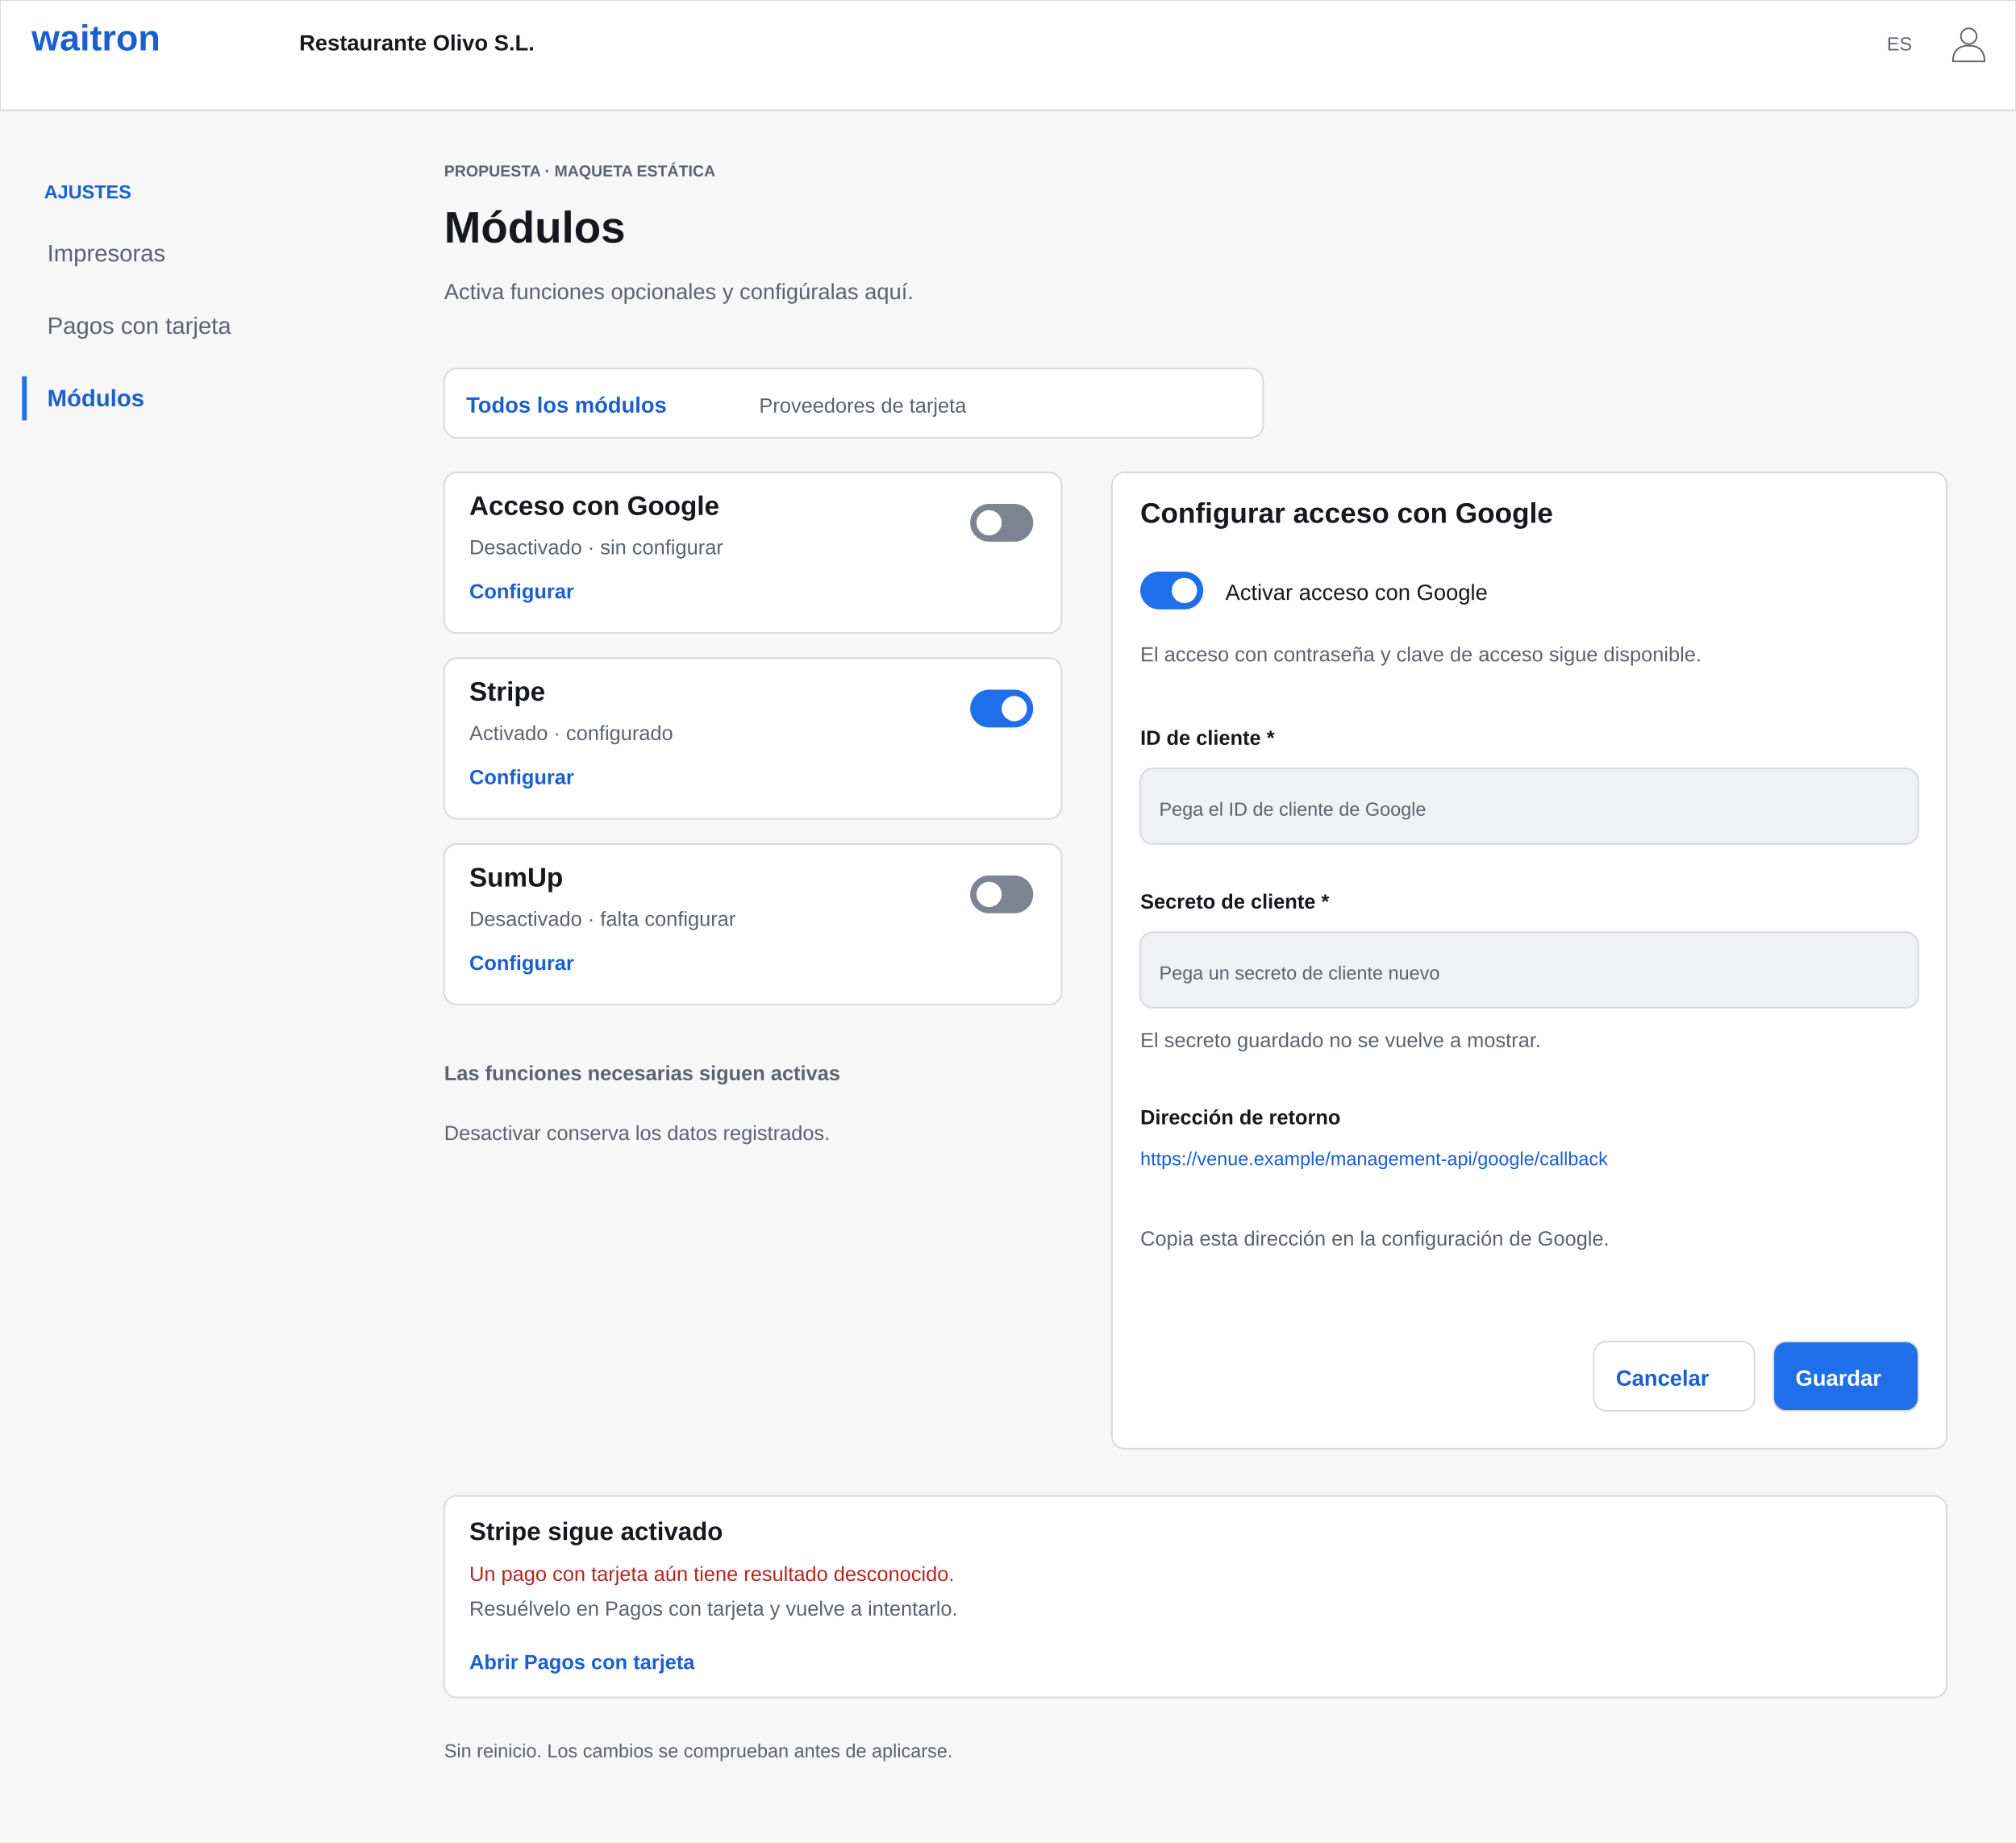
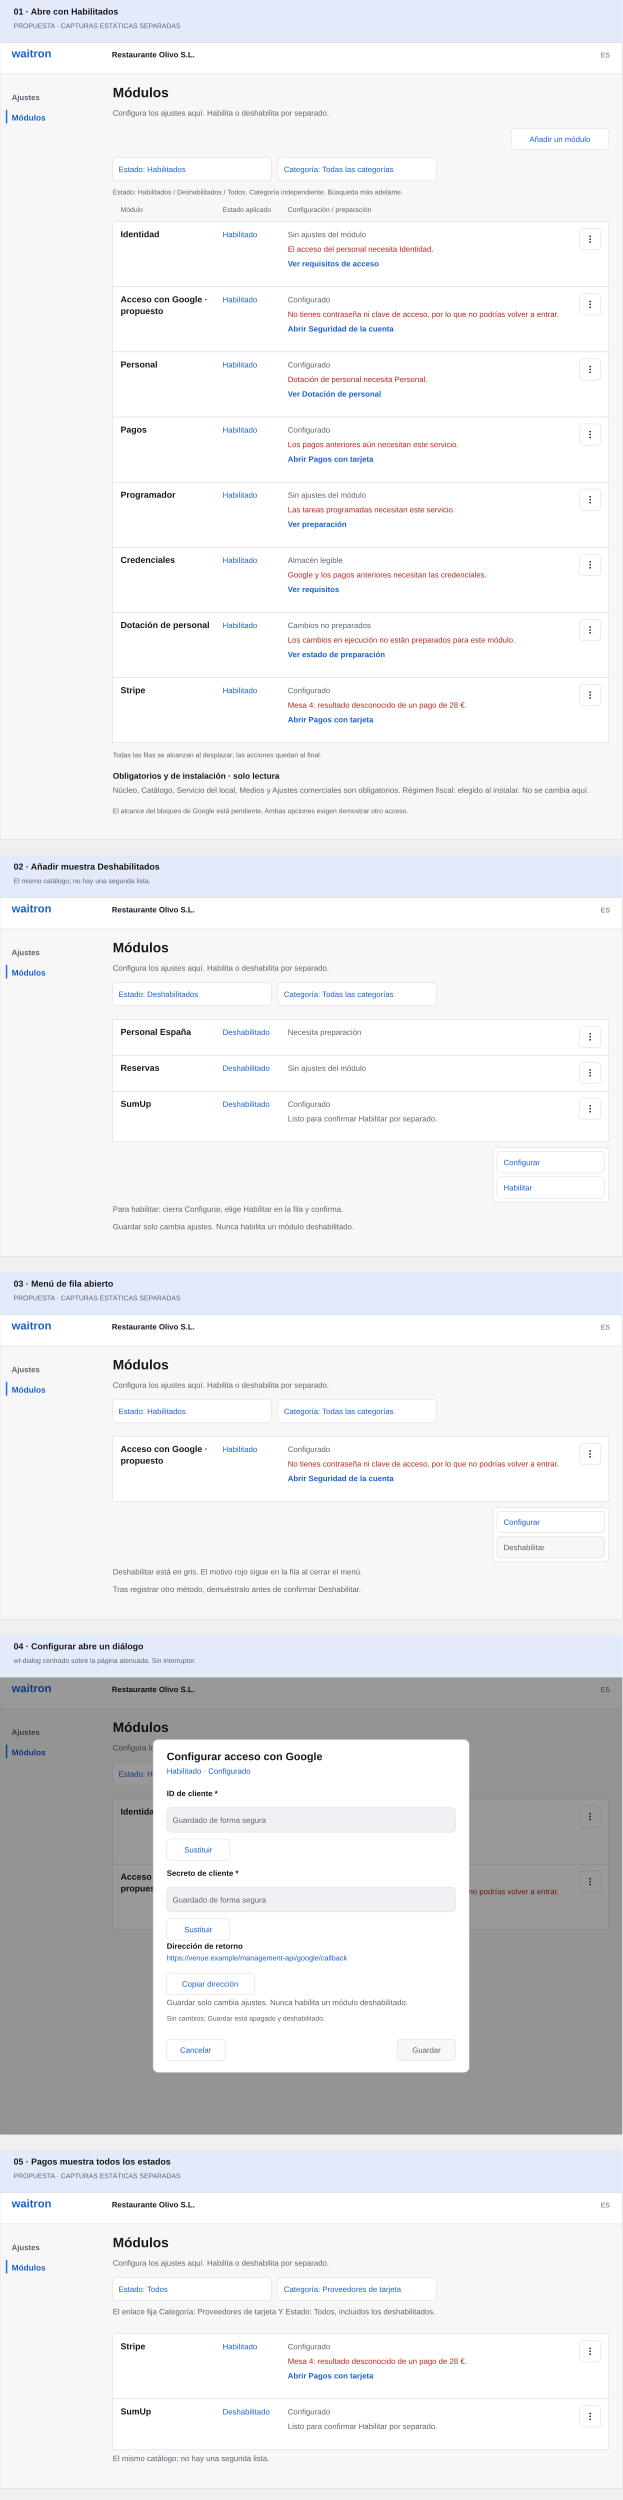
- <svg xmlns="http://www.w3.org/2000/svg" width="1280" height="1170" viewBox="0 0 1280 1170">
+ <svg xmlns="http://www.w3.org/2000/svg" width="1280" height="5143" viewBox="0 0 1280 5143">
  <g font-family="Arial, sans-serif">
-     <rect x="0" y="0" width="1280" height="1170" rx="0" fill="#f7f7f8" />
-     <rect x="0" y="0" width="1280" height="70" rx="0" fill="#ffffff" stroke="#d6d9e0" />
-     <text x="20" y="32" font-size="23" fill="#1a5fd0" font-weight="600">waitron</text>
-     <text x="190" y="32" font-size="14" fill="#16181d" font-weight="600">Restaurante Olivo S.L.</text>
-     <text x="1198" y="32" font-size="12" fill="#5c626e">ES</text>
-     <circle cx="1250" cy="23" r="5" fill="none" stroke="#5c626e" />
-     <path d="M1240,39 Q1240,29 1250,29 Q1260,29 1260,39 Z" fill="none" stroke="#5c626e" />
-     <text x="28" y="126" font-size="12" fill="#1a5fd0" font-weight="600">AJUSTES</text>
-     <text x="30" y="166" font-size="15" fill="#5c626e">Impresoras</text>
-     <text x="30" y="212" font-size="15" fill="#5c626e">Pagos con tarjeta</text>
-     <text x="30" y="258" font-size="15" fill="#1a5fd0" font-weight="600">Módulos</text>
-     <rect x="14" y="239" width="3" height="28" rx="0" fill="#1f6feb" />
-     <text x="282" y="112" font-size="10" fill="#5c626e" font-weight="600">PROPUESTA · MAQUETA ESTÁTICA</text>
-     <text x="282" y="154" font-size="28" fill="#16181d" font-weight="600">Módulos</text>
-     <text x="282" y="190" font-size="14" fill="#5c626e">Activa funciones opcionales y configúralas aquí.</text>
-     <rect x="282" y="234" width="520" height="44" rx="8" fill="#ffffff" stroke="#d6d9e0" />
-     <text x="296" y="262" font-size="14" fill="#1a5fd0" font-weight="600">Todos los módulos</text>
-     <text x="482" y="262" font-size="13" fill="#5c626e">Proveedores de tarjeta</text>
-     <rect x="282" y="300" width="392" height="102" rx="8" fill="#ffffff" stroke="#d6d9e0" />
-     <text x="298" y="327" font-size="17" fill="#16181d" font-weight="600">Acceso con Google</text>
-     <text x="298" y="352" font-size="13" fill="#5c626e">Desactivado · sin configurar</text>
-     <text x="298" y="380" font-size="13" fill="#1a5fd0" font-weight="600">Configurar</text>
-     <rect x="616" y="320" width="40" height="24" rx="12" fill="#7d8390" />
-     <circle cx="628" cy="332" r="8" fill="#ffffff" />
-     <rect x="282" y="418" width="392" height="102" rx="8" fill="#ffffff" stroke="#d6d9e0" />
-     <text x="298" y="445" font-size="17" fill="#16181d" font-weight="600">Stripe</text>
-     <text x="298" y="470" font-size="13" fill="#5c626e">Activado · configurado</text>
-     <text x="298" y="498" font-size="13" fill="#1a5fd0" font-weight="600">Configurar</text>
-     <rect x="616" y="438" width="40" height="24" rx="12" fill="#1f6feb" />
-     <circle cx="644" cy="450" r="8" fill="#ffffff" />
-     <rect x="282" y="536" width="392" height="102" rx="8" fill="#ffffff" stroke="#d6d9e0" />
-     <text x="298" y="563" font-size="17" fill="#16181d" font-weight="600">SumUp</text>
-     <text x="298" y="588" font-size="13" fill="#5c626e">Desactivado · falta configurar</text>
-     <text x="298" y="616" font-size="13" fill="#1a5fd0" font-weight="600">Configurar</text>
-     <rect x="616" y="556" width="40" height="24" rx="12" fill="#7d8390" />
-     <circle cx="628" cy="568" r="8" fill="#ffffff" />
-     <text x="282" y="686" font-size="13" fill="#5c626e" font-weight="600">Las funciones necesarias siguen activas</text>
-     <text x="282" y="724" font-size="13" fill="#5c626e">Desactivar conserva los datos registrados.</text>
-     <rect x="706" y="300" width="530" height="620" rx="8" fill="#ffffff" stroke="#d6d9e0" />
-     <text x="724" y="332" font-size="18" fill="#16181d" font-weight="600">Configurar acceso con Google</text>
-     <rect x="724" y="363" width="40" height="24" rx="12" fill="#1f6feb" />
-     <circle cx="752" cy="375" r="8" fill="#ffffff" />
-     <text x="778" y="381" font-size="14" fill="#16181d">Activar acceso con Google</text>
-     <text x="724" y="420" font-size="13" fill="#5c626e">El acceso con contraseña y clave de acceso sigue disponible.</text>
-     <text x="724" y="473" font-size="13" fill="#16181d" font-weight="600">ID de cliente *</text>
-     <rect x="724" y="488" width="494" height="48" rx="8" fill="#f0f1f4" stroke="#d6d9e0" />
-     <text x="736" y="518" font-size="12" fill="#5c626e">Pega el ID de cliente de Google</text>
-     <text x="724" y="577" font-size="13" fill="#16181d" font-weight="600">Secreto de cliente *</text>
-     <rect x="724" y="592" width="494" height="48" rx="8" fill="#f0f1f4" stroke="#d6d9e0" />
-     <text x="736" y="622" font-size="12" fill="#5c626e">Pega un secreto de cliente nuevo</text>
-     <text x="724" y="665" font-size="13" fill="#5c626e">El secreto guardado no se vuelve a mostrar.</text>
-     <text x="724" y="714" font-size="13" fill="#16181d" font-weight="600">Dirección de retorno</text>
-     <text x="724" y="740" font-size="12" fill="#1a5fd0">https://venue.example/management-api/google/callback</text>
-     <text x="724" y="791" font-size="13" fill="#5c626e">Copia esta dirección en la configuración de Google.</text>
-     <rect x="1012" y="852" width="102" height="44" rx="8" fill="#ffffff" stroke="#d6d9e0" />
-     <text x="1026" y="880" font-size="14" fill="#1a5fd0" font-weight="600">Cancelar</text>
-     <rect x="1126" y="852" width="92" height="44" rx="8" fill="#1f6feb" stroke="#d6d9e0" />
-     <text x="1140" y="880" font-size="14" fill="#ffffff" font-weight="600">Guardar</text>
-     <rect x="282" y="950" width="954" height="128" rx="8" fill="#ffffff" stroke="#d6d9e0" />
-     <text x="298" y="978" font-size="16" fill="#16181d" font-weight="600">Stripe sigue activado</text>
-     <text x="298" y="1004" font-size="13" fill="#b3261e">Un pago con tarjeta aún tiene resultado desconocido.</text>
-     <text x="298" y="1026" font-size="13" fill="#5c626e">Resuélvelo en Pagos con tarjeta y vuelve a intentarlo.</text>
-     <text x="298" y="1060" font-size="13" fill="#1a5fd0" font-weight="600">Abrir Pagos con tarjeta</text>
-     <text x="282" y="1116" font-size="12" fill="#5c626e">Sin reinicio. Los cambios se comprueban antes de aplicarse.</text>
+     <rect x="0" y="0" width="1280" height="88" rx="0" fill="#e3ebfb" />
+     <text x="28" y="30" font-size="18" fill="#16181d" font-weight="600">01 · Abre con Habilitados</text>
+     <text x="28" y="58" font-size="14" fill="#5c626e">PROPUESTA · CAPTURAS ESTÁTICAS SEPARADAS</text>
+     <rect x="0" y="88" width="1280" height="1639" rx="0" fill="#f7f7f8" stroke="#d6d9e0" />
+     <rect x="0" y="88" width="1280" height="64" rx="0" fill="#ffffff" stroke="#d6d9e0" />
+     <text x="24" y="118" font-size="23" fill="#1a5fd0" font-weight="600">waitron</text>
+     <text x="230" y="118" font-size="16" fill="#16181d" font-weight="600">Restaurante Olivo S.L.</text>
+     <text x="1236" y="118" font-size="14" fill="#5c626e">ES</text>
+     <text x="24" y="206" font-size="16" fill="#5c626e" font-weight="600">Ajustes</text>
+     <text x="24" y="248" font-size="17" fill="#1a5fd0" font-weight="600">Módulos</text>
+     <rect x="12" y="226" width="3" height="28" rx="0" fill="#1f6feb" />
+     <text x="232" y="200" font-size="28" fill="#16181d" font-weight="600">Módulos</text>
+     <text x="232" y="238" font-size="16" fill="#5c626e">Configura los ajustes aquí. Habilita o deshabilita por separado.</text>
+     <rect x="1052" y="264" width="200" height="44" rx="8" fill="#ffffff" stroke="#d6d9e0" />
+     <text x="1089.0" y="292" font-size="16" fill="#1a5fd0">Añadir un módulo</text>
+     <rect x="232" y="324" width="326" height="48" rx="8" fill="#ffffff" stroke="#d6d9e0" />
+     <text x="244" y="354" font-size="16" fill="#1a5fd0">Estado: Habilitados</text>
+     <rect x="572" y="324" width="326" height="48" rx="8" fill="#ffffff" stroke="#d6d9e0" />
+     <text x="584" y="354" font-size="16" fill="#1a5fd0">Categoría: Todas las categorías</text>
+     <text x="232" y="400" font-size="14" fill="#5c626e">Estado: Habilitados / Deshabilitados / Todos. Categoría independiente. Búsqueda más adelante.</text>
+     <text x="248" y="436" font-size="14" fill="#5c626e">Módulo</text>
+     <text x="458" y="436" font-size="14" fill="#5c626e">Estado aplicado</text>
+     <text x="592" y="436" font-size="14" fill="#5c626e">Configuración / preparación</text>
+     <rect x="232" y="456" width="1020" height="134" rx="0" fill="#ffffff" stroke="#d6d9e0" />
+     <text x="248" y="488" font-size="18" fill="#16181d" font-weight="600">Identidad</text>
+     <text x="458" y="488" font-size="16" fill="#1a5fd0">Habilitado</text>
+     <text x="592" y="488" font-size="16" fill="#5c626e">Sin ajustes del módulo</text>
+     <text x="592" y="518" font-size="16" fill="#b3261e">El acceso del personal necesita Identidad.</text>
+     <text x="592" y="548" font-size="16" fill="#1a5fd0" font-weight="600">Ver requisitos de acceso</text>
+     <rect x="1192" y="470" width="44" height="44" rx="8" fill="#ffffff" stroke="#d6d9e0" />
+     <circle cx="1214" cy="486" r="1.8" fill="#16181d" />
+     <circle cx="1214" cy="492" r="1.8" fill="#16181d" />
+     <circle cx="1214" cy="498" r="1.8" fill="#16181d" />
+     <rect x="232" y="590" width="1020" height="134" rx="0" fill="#ffffff" stroke="#d6d9e0" />
+     <text x="248" y="622" font-size="18" fill="#16181d" font-weight="600">Acceso con Google ·</text>
+     <text x="248" y="646" font-size="18" fill="#16181d" font-weight="600">propuesto</text>
+     <text x="458" y="622" font-size="16" fill="#1a5fd0">Habilitado</text>
+     <text x="592" y="622" font-size="16" fill="#5c626e">Configurado</text>
+     <text x="592" y="652" font-size="16" fill="#b3261e">No tienes contraseña ni clave de acceso, por lo que no podrías volver a entrar.</text>
+     <text x="592" y="682" font-size="16" fill="#1a5fd0" font-weight="600">Abrir Seguridad de la cuenta</text>
+     <rect x="1192" y="604" width="44" height="44" rx="8" fill="#ffffff" stroke="#d6d9e0" />
+     <circle cx="1214" cy="620" r="1.8" fill="#16181d" />
+     <circle cx="1214" cy="626" r="1.8" fill="#16181d" />
+     <circle cx="1214" cy="632" r="1.8" fill="#16181d" />
+     <rect x="232" y="724" width="1020" height="134" rx="0" fill="#ffffff" stroke="#d6d9e0" />
+     <text x="248" y="756" font-size="18" fill="#16181d" font-weight="600">Personal</text>
+     <text x="458" y="756" font-size="16" fill="#1a5fd0">Habilitado</text>
+     <text x="592" y="756" font-size="16" fill="#5c626e">Configurado</text>
+     <text x="592" y="786" font-size="16" fill="#b3261e">Dotación de personal necesita Personal.</text>
+     <text x="592" y="816" font-size="16" fill="#1a5fd0" font-weight="600">Ver Dotación de personal</text>
+     <rect x="1192" y="738" width="44" height="44" rx="8" fill="#ffffff" stroke="#d6d9e0" />
+     <circle cx="1214" cy="754" r="1.8" fill="#16181d" />
+     <circle cx="1214" cy="760" r="1.8" fill="#16181d" />
+     <circle cx="1214" cy="766" r="1.8" fill="#16181d" />
+     <rect x="232" y="858" width="1020" height="134" rx="0" fill="#ffffff" stroke="#d6d9e0" />
+     <text x="248" y="890" font-size="18" fill="#16181d" font-weight="600">Pagos</text>
+     <text x="458" y="890" font-size="16" fill="#1a5fd0">Habilitado</text>
+     <text x="592" y="890" font-size="16" fill="#5c626e">Configurado</text>
+     <text x="592" y="920" font-size="16" fill="#b3261e">Los pagos anteriores aún necesitan este servicio.</text>
+     <text x="592" y="950" font-size="16" fill="#1a5fd0" font-weight="600">Abrir Pagos con tarjeta</text>
+     <rect x="1192" y="872" width="44" height="44" rx="8" fill="#ffffff" stroke="#d6d9e0" />
+     <circle cx="1214" cy="888" r="1.8" fill="#16181d" />
+     <circle cx="1214" cy="894" r="1.8" fill="#16181d" />
+     <circle cx="1214" cy="900" r="1.8" fill="#16181d" />
+     <rect x="232" y="992" width="1020" height="134" rx="0" fill="#ffffff" stroke="#d6d9e0" />
+     <text x="248" y="1024" font-size="18" fill="#16181d" font-weight="600">Programador</text>
+     <text x="458" y="1024" font-size="16" fill="#1a5fd0">Habilitado</text>
+     <text x="592" y="1024" font-size="16" fill="#5c626e">Sin ajustes del módulo</text>
+     <text x="592" y="1054" font-size="16" fill="#b3261e">Las tareas programadas necesitan este servicio.</text>
+     <text x="592" y="1084" font-size="16" fill="#1a5fd0" font-weight="600">Ver preparación</text>
+     <rect x="1192" y="1006" width="44" height="44" rx="8" fill="#ffffff" stroke="#d6d9e0" />
+     <circle cx="1214" cy="1022" r="1.8" fill="#16181d" />
+     <circle cx="1214" cy="1028" r="1.8" fill="#16181d" />
+     <circle cx="1214" cy="1034" r="1.8" fill="#16181d" />
+     <rect x="232" y="1126" width="1020" height="134" rx="0" fill="#ffffff" stroke="#d6d9e0" />
+     <text x="248" y="1158" font-size="18" fill="#16181d" font-weight="600">Credenciales</text>
+     <text x="458" y="1158" font-size="16" fill="#1a5fd0">Habilitado</text>
+     <text x="592" y="1158" font-size="16" fill="#5c626e">Almacén legible</text>
+     <text x="592" y="1188" font-size="16" fill="#b3261e">Google y los pagos anteriores necesitan las credenciales.</text>
+     <text x="592" y="1218" font-size="16" fill="#1a5fd0" font-weight="600">Ver requisitos</text>
+     <rect x="1192" y="1140" width="44" height="44" rx="8" fill="#ffffff" stroke="#d6d9e0" />
+     <circle cx="1214" cy="1156" r="1.8" fill="#16181d" />
+     <circle cx="1214" cy="1162" r="1.8" fill="#16181d" />
+     <circle cx="1214" cy="1168" r="1.8" fill="#16181d" />
+     <rect x="232" y="1260" width="1020" height="134" rx="0" fill="#ffffff" stroke="#d6d9e0" />
+     <text x="248" y="1292" font-size="18" fill="#16181d" font-weight="600">Dotación de personal</text>
+     <text x="458" y="1292" font-size="16" fill="#1a5fd0">Habilitado</text>
+     <text x="592" y="1292" font-size="16" fill="#5c626e">Cambios no preparados</text>
+     <text x="592" y="1322" font-size="16" fill="#b3261e">Los cambios en ejecución no están preparados para este módulo.</text>
+     <text x="592" y="1352" font-size="16" fill="#1a5fd0" font-weight="600">Ver estado de preparación</text>
+     <rect x="1192" y="1274" width="44" height="44" rx="8" fill="#ffffff" stroke="#d6d9e0" />
+     <circle cx="1214" cy="1290" r="1.8" fill="#16181d" />
+     <circle cx="1214" cy="1296" r="1.8" fill="#16181d" />
+     <circle cx="1214" cy="1302" r="1.8" fill="#16181d" />
+     <rect x="232" y="1394" width="1020" height="134" rx="0" fill="#ffffff" stroke="#d6d9e0" />
+     <text x="248" y="1426" font-size="18" fill="#16181d" font-weight="600">Stripe</text>
+     <text x="458" y="1426" font-size="16" fill="#1a5fd0">Habilitado</text>
+     <text x="592" y="1426" font-size="16" fill="#5c626e">Configurado</text>
+     <text x="592" y="1456" font-size="16" fill="#b3261e">Mesa 4: resultado desconocido de un pago de 28 €.</text>
+     <text x="592" y="1486" font-size="16" fill="#1a5fd0" font-weight="600">Abrir Pagos con tarjeta</text>
+     <rect x="1192" y="1408" width="44" height="44" rx="8" fill="#ffffff" stroke="#d6d9e0" />
+     <circle cx="1214" cy="1424" r="1.8" fill="#16181d" />
+     <circle cx="1214" cy="1430" r="1.8" fill="#16181d" />
+     <circle cx="1214" cy="1436" r="1.8" fill="#16181d" />
+     <text x="232" y="1558" font-size="14" fill="#5c626e">Todas las filas se alcanzan al desplazar; las acciones quedan al final.</text>
+     <text x="232" y="1602" font-size="17" fill="#16181d" font-weight="600">Obligatorios y de instalación · solo lectura</text>
+     <text x="232" y="1631" font-size="16" fill="#5c626e">Núcleo, Catálogo, Servicio del local, Medios y Ajustes comerciales son obligatorios. Régimen fiscal: elegido al instalar. No se cambia aquí.</text>
+     <text x="232" y="1673" font-size="14" fill="#5c626e">El alcance del bloqueo de Google está pendiente. Ambas opciones exigen demostrar otro acceso.</text>
+     <rect x="0" y="1759" width="1280" height="88" rx="0" fill="#e3ebfb" />
+     <text x="28" y="1789" font-size="18" fill="#16181d" font-weight="600">02 · Añadir muestra Deshabilitados</text>
+     <text x="28" y="1817" font-size="14" fill="#5c626e">El mismo catálogo; no hay una segunda lista.</text>
+     <rect x="0" y="1847" width="1280" height="738" rx="0" fill="#f7f7f8" stroke="#d6d9e0" />
+     <rect x="0" y="1847" width="1280" height="64" rx="0" fill="#ffffff" stroke="#d6d9e0" />
+     <text x="24" y="1877" font-size="23" fill="#1a5fd0" font-weight="600">waitron</text>
+     <text x="230" y="1877" font-size="16" fill="#16181d" font-weight="600">Restaurante Olivo S.L.</text>
+     <text x="1236" y="1877" font-size="14" fill="#5c626e">ES</text>
+     <text x="24" y="1965" font-size="16" fill="#5c626e" font-weight="600">Ajustes</text>
+     <text x="24" y="2007" font-size="17" fill="#1a5fd0" font-weight="600">Módulos</text>
+     <rect x="12" y="1985" width="3" height="28" rx="0" fill="#1f6feb" />
+     <text x="232" y="1959" font-size="28" fill="#16181d" font-weight="600">Módulos</text>
+     <text x="232" y="1997" font-size="16" fill="#5c626e">Configura los ajustes aquí. Habilita o deshabilita por separado.</text>
+     <rect x="232" y="2021" width="326" height="48" rx="8" fill="#ffffff" stroke="#d6d9e0" />
+     <text x="244" y="2051" font-size="16" fill="#1a5fd0">Estado: Deshabilitados</text>
+     <rect x="572" y="2021" width="326" height="48" rx="8" fill="#ffffff" stroke="#d6d9e0" />
+     <text x="584" y="2051" font-size="16" fill="#1a5fd0">Categoría: Todas las categorías</text>
+     <rect x="232" y="2097" width="1020" height="74" rx="0" fill="#ffffff" stroke="#d6d9e0" />
+     <text x="248" y="2129" font-size="18" fill="#16181d" font-weight="600">Personal España</text>
+     <text x="458" y="2129" font-size="16" fill="#1a5fd0">Deshabilitado</text>
+     <text x="592" y="2129" font-size="16" fill="#5c626e">Necesita preparación</text>
+     <rect x="1192" y="2111" width="44" height="44" rx="8" fill="#ffffff" stroke="#d6d9e0" />
+     <circle cx="1214" cy="2127" r="1.8" fill="#16181d" />
+     <circle cx="1214" cy="2133" r="1.8" fill="#16181d" />
+     <circle cx="1214" cy="2139" r="1.8" fill="#16181d" />
+     <rect x="232" y="2171" width="1020" height="74" rx="0" fill="#ffffff" stroke="#d6d9e0" />
+     <text x="248" y="2203" font-size="18" fill="#16181d" font-weight="600">Reservas</text>
+     <text x="458" y="2203" font-size="16" fill="#1a5fd0">Deshabilitado</text>
+     <text x="592" y="2203" font-size="16" fill="#5c626e">Sin ajustes del módulo</text>
+     <rect x="1192" y="2185" width="44" height="44" rx="8" fill="#ffffff" stroke="#d6d9e0" />
+     <circle cx="1214" cy="2201" r="1.8" fill="#16181d" />
+     <circle cx="1214" cy="2207" r="1.8" fill="#16181d" />
+     <circle cx="1214" cy="2213" r="1.8" fill="#16181d" />
+     <rect x="232" y="2245" width="1020" height="104" rx="0" fill="#ffffff" stroke="#d6d9e0" />
+     <text x="248" y="2277" font-size="18" fill="#16181d" font-weight="600">SumUp</text>
+     <text x="458" y="2277" font-size="16" fill="#1a5fd0">Deshabilitado</text>
+     <text x="592" y="2277" font-size="16" fill="#5c626e">Configurado</text>
+     <text x="592" y="2307" font-size="16" fill="#5c626e">Listo para confirmar Habilitar por separado.</text>
+     <rect x="1192" y="2259" width="44" height="44" rx="8" fill="#ffffff" stroke="#d6d9e0" />
+     <circle cx="1214" cy="2275" r="1.8" fill="#16181d" />
+     <circle cx="1214" cy="2281" r="1.8" fill="#16181d" />
+     <circle cx="1214" cy="2287" r="1.8" fill="#16181d" />
+     <rect x="1014" y="2361" width="238" height="112" rx="8" fill="#ffffff" stroke="#d6d9e0" />
+     <rect x="1022" y="2369" width="222" height="44" rx="8" fill="#ffffff" stroke="#d6d9e0" />
+     <text x="1036" y="2397" font-size="16" fill="#1a5fd0">Configurar</text>
+     <rect x="1022" y="2421" width="222" height="44" rx="8" fill="#ffffff" stroke="#d6d9e0" />
+     <text x="1036" y="2449" font-size="16" fill="#1a5fd0">Habilitar</text>
+     <text x="232" y="2493" font-size="16" fill="#5c626e">Para habilitar: cierra Configurar, elige Habilitar en la fila y confirma.</text>
+     <text x="232" y="2529" font-size="16" fill="#5c626e">Guardar solo cambia ajustes. Nunca habilita un módulo deshabilitado.</text>
+     <rect x="0" y="2617" width="1280" height="88" rx="0" fill="#e3ebfb" />
+     <text x="28" y="2647" font-size="18" fill="#16181d" font-weight="600">03 · Menú de fila abierto</text>
+     <text x="28" y="2675" font-size="14" fill="#5c626e">PROPUESTA · CAPTURAS ESTÁTICAS SEPARADAS</text>
+     <rect x="0" y="2705" width="1280" height="626" rx="0" fill="#f7f7f8" stroke="#d6d9e0" />
+     <rect x="0" y="2705" width="1280" height="64" rx="0" fill="#ffffff" stroke="#d6d9e0" />
+     <text x="24" y="2735" font-size="23" fill="#1a5fd0" font-weight="600">waitron</text>
+     <text x="230" y="2735" font-size="16" fill="#16181d" font-weight="600">Restaurante Olivo S.L.</text>
+     <text x="1236" y="2735" font-size="14" fill="#5c626e">ES</text>
+     <text x="24" y="2823" font-size="16" fill="#5c626e" font-weight="600">Ajustes</text>
+     <text x="24" y="2865" font-size="17" fill="#1a5fd0" font-weight="600">Módulos</text>
+     <rect x="12" y="2843" width="3" height="28" rx="0" fill="#1f6feb" />
+     <text x="232" y="2817" font-size="28" fill="#16181d" font-weight="600">Módulos</text>
+     <text x="232" y="2855" font-size="16" fill="#5c626e">Configura los ajustes aquí. Habilita o deshabilita por separado.</text>
+     <rect x="232" y="2879" width="326" height="48" rx="8" fill="#ffffff" stroke="#d6d9e0" />
+     <text x="244" y="2909" font-size="16" fill="#1a5fd0">Estado: Habilitados</text>
+     <rect x="572" y="2879" width="326" height="48" rx="8" fill="#ffffff" stroke="#d6d9e0" />
+     <text x="584" y="2909" font-size="16" fill="#1a5fd0">Categoría: Todas las categorías</text>
+     <rect x="232" y="2955" width="1020" height="134" rx="0" fill="#ffffff" stroke="#d6d9e0" />
+     <text x="248" y="2987" font-size="18" fill="#16181d" font-weight="600">Acceso con Google ·</text>
+     <text x="248" y="3011" font-size="18" fill="#16181d" font-weight="600">propuesto</text>
+     <text x="458" y="2987" font-size="16" fill="#1a5fd0">Habilitado</text>
+     <text x="592" y="2987" font-size="16" fill="#5c626e">Configurado</text>
+     <text x="592" y="3017" font-size="16" fill="#b3261e">No tienes contraseña ni clave de acceso, por lo que no podrías volver a entrar.</text>
+     <text x="592" y="3047" font-size="16" fill="#1a5fd0" font-weight="600">Abrir Seguridad de la cuenta</text>
+     <rect x="1192" y="2969" width="44" height="44" rx="8" fill="#ffffff" stroke="#d6d9e0" />
+     <circle cx="1214" cy="2985" r="1.8" fill="#16181d" />
+     <circle cx="1214" cy="2991" r="1.8" fill="#16181d" />
+     <circle cx="1214" cy="2997" r="1.8" fill="#16181d" />
+     <rect x="1014" y="3101" width="238" height="112" rx="8" fill="#ffffff" stroke="#d6d9e0" />
+     <rect x="1022" y="3109" width="222" height="44" rx="8" fill="#ffffff" stroke="#d6d9e0" />
+     <text x="1036" y="3137" font-size="16" fill="#1a5fd0">Configurar</text>
+     <rect x="1022" y="3161" width="222" height="44" rx="8" fill="#f7f7f8" stroke="#d6d9e0" />
+     <text x="1036" y="3189" font-size="16" fill="#5c626e">Deshabilitar</text>
+     <text x="232" y="3239" font-size="16" fill="#5c626e">Deshabilitar está en gris. El motivo rojo sigue en la fila al cerrar el menú.</text>
+     <text x="232" y="3275" font-size="16" fill="#5c626e">Tras registrar otro método, demuéstralo antes de confirmar Deshabilitar.</text>
+     <rect x="0" y="3363" width="1280" height="88" rx="0" fill="#e3ebfb" />
+     <text x="28" y="3393" font-size="18" fill="#16181d" font-weight="600">04 · Configurar abre un diálogo</text>
+     <text x="28" y="3421" font-size="14" fill="#5c626e">wt-dialog centrado sobre la página atenuada. Sin interruptor.</text>
+     <rect x="0" y="3451" width="1280" height="940" rx="0" fill="#f7f7f8" stroke="#d6d9e0" />
+     <rect x="0" y="3451" width="1280" height="64" rx="0" fill="#ffffff" stroke="#d6d9e0" />
+     <text x="24" y="3481" font-size="23" fill="#1a5fd0" font-weight="600">waitron</text>
+     <text x="230" y="3481" font-size="16" fill="#16181d" font-weight="600">Restaurante Olivo S.L.</text>
+     <text x="1236" y="3481" font-size="14" fill="#5c626e">ES</text>
+     <text x="24" y="3569" font-size="16" fill="#5c626e" font-weight="600">Ajustes</text>
+     <text x="24" y="3611" font-size="17" fill="#1a5fd0" font-weight="600">Módulos</text>
+     <rect x="12" y="3589" width="3" height="28" rx="0" fill="#1f6feb" />
+     <text x="232" y="3563" font-size="28" fill="#16181d" font-weight="600">Módulos</text>
+     <text x="232" y="3601" font-size="16" fill="#5c626e">Configura los ajustes aquí. Habilita o deshabilita por separado.</text>
+     <rect x="232" y="3625" width="326" height="48" rx="8" fill="#ffffff" stroke="#d6d9e0" />
+     <text x="244" y="3655" font-size="16" fill="#1a5fd0">Estado: Habilitados</text>
+     <rect x="572" y="3625" width="326" height="48" rx="8" fill="#ffffff" stroke="#d6d9e0" />
+     <text x="584" y="3655" font-size="16" fill="#1a5fd0">Categoría: Todas las categorías</text>
+     <rect x="232" y="3701" width="1020" height="134" rx="0" fill="#ffffff" stroke="#d6d9e0" />
+     <text x="248" y="3733" font-size="18" fill="#16181d" font-weight="600">Identidad</text>
+     <text x="458" y="3733" font-size="16" fill="#1a5fd0">Habilitado</text>
+     <text x="592" y="3733" font-size="16" fill="#5c626e">Sin ajustes del módulo</text>
+     <text x="592" y="3763" font-size="16" fill="#b3261e">El acceso del personal necesita Identidad.</text>
+     <text x="592" y="3793" font-size="16" fill="#1a5fd0" font-weight="600">Ver requisitos de acceso</text>
+     <rect x="1192" y="3715" width="44" height="44" rx="8" fill="#ffffff" stroke="#d6d9e0" />
+     <circle cx="1214" cy="3731" r="1.8" fill="#16181d" />
+     <circle cx="1214" cy="3737" r="1.8" fill="#16181d" />
+     <circle cx="1214" cy="3743" r="1.8" fill="#16181d" />
+     <rect x="232" y="3835" width="1020" height="134" rx="0" fill="#ffffff" stroke="#d6d9e0" />
+     <text x="248" y="3867" font-size="18" fill="#16181d" font-weight="600">Acceso con Google ·</text>
+     <text x="248" y="3891" font-size="18" fill="#16181d" font-weight="600">propuesto</text>
+     <text x="458" y="3867" font-size="16" fill="#1a5fd0">Habilitado</text>
+     <text x="592" y="3867" font-size="16" fill="#5c626e">Configurado</text>
+     <text x="592" y="3897" font-size="16" fill="#b3261e">No tienes contraseña ni clave de acceso, por lo que no podrías volver a entrar.</text>
+     <text x="592" y="3927" font-size="16" fill="#1a5fd0" font-weight="600">Abrir Seguridad de la cuenta</text>
+     <rect x="1192" y="3849" width="44" height="44" rx="8" fill="#ffffff" stroke="#d6d9e0" />
+     <circle cx="1214" cy="3865" r="1.8" fill="#16181d" />
+     <circle cx="1214" cy="3871" r="1.8" fill="#16181d" />
+     <circle cx="1214" cy="3877" r="1.8" fill="#16181d" />
+     <rect x="0" y="3451" width="1280" height="940" fill="rgb(0 0 0 / 0.4)" />
+     <g transform="translate(0 128.0)">
+       <rect x="315.0" y="3451" width="650" height="684" rx="10" fill="#ffffff" stroke="#d6d9e0" />
+       <text x="343.0" y="3493" font-size="22" fill="#16181d" font-weight="600">Configurar acceso con Google</text>
+       <text x="343.0" y="3521" font-size="16" fill="#1a5fd0">Habilitado · Configurado</text>
+       <text x="343.0" y="3567" font-size="16" fill="#16181d" font-weight="600">ID de cliente *</text>
+       <rect x="343.0" y="3591" width="594" height="50" rx="8" fill="#f0f1f4" stroke="#d6d9e0" />
+       <text x="355.0" y="3622" font-size="16" fill="#5c626e">Guardado de forma segura</text>
+       <rect x="343.0" y="3655" width="130" height="44" rx="8" fill="#ffffff" stroke="#d6d9e0" />
+       <text x="379.0" y="3683" font-size="16" fill="#1a5fd0">Sustituir</text>
+       <text x="343.0" y="3731" font-size="16" fill="#16181d" font-weight="600">Secreto de cliente *</text>
+       <rect x="343.0" y="3755" width="594" height="50" rx="8" fill="#f0f1f4" stroke="#d6d9e0" />
+       <text x="355.0" y="3786" font-size="16" fill="#5c626e">Guardado de forma segura</text>
+       <rect x="343.0" y="3819" width="130" height="44" rx="8" fill="#ffffff" stroke="#d6d9e0" />
+       <text x="379.0" y="3847" font-size="16" fill="#1a5fd0">Sustituir</text>
+       <text x="343.0" y="3881" font-size="16" fill="#16181d" font-weight="600">Dirección de retorno</text>
+       <text x="343.0" y="3905" font-size="15" fill="#1a5fd0">https://venue.example/management-api/google/callback</text>
+       <rect x="343.0" y="3931" width="180" height="44" rx="8" fill="#ffffff" stroke="#d6d9e0" />
+       <text x="374.5" y="3959" font-size="16" fill="#1a5fd0">Copiar dirección</text>
+       <text x="343.0" y="3997" font-size="16" fill="#5c626e">Guardar solo cambia ajustes. Nunca habilita un módulo deshabilitado.</text>
+       <text x="343.0" y="4029" font-size="14" fill="#5c626e">Sin cambios: Guardar está apagado y deshabilitado.</text>
+       <rect x="343.0" y="4067" width="120" height="44" rx="8" fill="#ffffff" stroke="#d6d9e0" />
+       <text x="370.5" y="4095" font-size="16" fill="#1a5fd0">Cancelar</text>
+       <rect x="817.0" y="4067" width="120" height="44" rx="8" fill="#f7f7f8" stroke="#d6d9e0" />
+       <text x="848.0" y="4095" font-size="16" fill="#5c626e">Guardar</text>
+     </g>
+     <rect x="0" y="4423" width="1280" height="88" rx="0" fill="#e3ebfb" />
+     <text x="28" y="4453" font-size="18" fill="#16181d" font-weight="600">05 · Pagos muestra todos los estados</text>
+     <text x="28" y="4481" font-size="14" fill="#5c626e">PROPUESTA · CAPTURAS ESTÁTICAS SEPARADAS</text>
+     <rect x="0" y="4511" width="1280" height="608" rx="0" fill="#f7f7f8" stroke="#d6d9e0" />
+     <rect x="0" y="4511" width="1280" height="64" rx="0" fill="#ffffff" stroke="#d6d9e0" />
+     <text x="24" y="4541" font-size="23" fill="#1a5fd0" font-weight="600">waitron</text>
+     <text x="230" y="4541" font-size="16" fill="#16181d" font-weight="600">Restaurante Olivo S.L.</text>
+     <text x="1236" y="4541" font-size="14" fill="#5c626e">ES</text>
+     <text x="24" y="4629" font-size="16" fill="#5c626e" font-weight="600">Ajustes</text>
+     <text x="24" y="4671" font-size="17" fill="#1a5fd0" font-weight="600">Módulos</text>
+     <rect x="12" y="4649" width="3" height="28" rx="0" fill="#1f6feb" />
+     <text x="232" y="4623" font-size="28" fill="#16181d" font-weight="600">Módulos</text>
+     <text x="232" y="4661" font-size="16" fill="#5c626e">Configura los ajustes aquí. Habilita o deshabilita por separado.</text>
+     <rect x="232" y="4685" width="326" height="48" rx="8" fill="#ffffff" stroke="#d6d9e0" />
+     <text x="244" y="4715" font-size="16" fill="#1a5fd0">Estado: Todos</text>
+     <rect x="572" y="4685" width="326" height="48" rx="8" fill="#ffffff" stroke="#d6d9e0" />
+     <text x="584" y="4715" font-size="16" fill="#1a5fd0">Categoría: Proveedores de tarjeta</text>
+     <text x="232" y="4761" font-size="16" fill="#5c626e">El enlace fija Categoría: Proveedores de tarjeta Y Estado: Todos, incluidos los deshabilitados.</text>
+     <rect x="232" y="4801" width="1020" height="134" rx="0" fill="#ffffff" stroke="#d6d9e0" />
+     <text x="248" y="4833" font-size="18" fill="#16181d" font-weight="600">Stripe</text>
+     <text x="458" y="4833" font-size="16" fill="#1a5fd0">Habilitado</text>
+     <text x="592" y="4833" font-size="16" fill="#5c626e">Configurado</text>
+     <text x="592" y="4863" font-size="16" fill="#b3261e">Mesa 4: resultado desconocido de un pago de 28 €.</text>
+     <text x="592" y="4893" font-size="16" fill="#1a5fd0" font-weight="600">Abrir Pagos con tarjeta</text>
+     <rect x="1192" y="4815" width="44" height="44" rx="8" fill="#ffffff" stroke="#d6d9e0" />
+     <circle cx="1214" cy="4831" r="1.8" fill="#16181d" />
+     <circle cx="1214" cy="4837" r="1.8" fill="#16181d" />
+     <circle cx="1214" cy="4843" r="1.8" fill="#16181d" />
+     <rect x="232" y="4935" width="1020" height="104" rx="0" fill="#ffffff" stroke="#d6d9e0" />
+     <text x="248" y="4967" font-size="18" fill="#16181d" font-weight="600">SumUp</text>
+     <text x="458" y="4967" font-size="16" fill="#1a5fd0">Deshabilitado</text>
+     <text x="592" y="4967" font-size="16" fill="#5c626e">Configurado</text>
+     <text x="592" y="4997" font-size="16" fill="#5c626e">Listo para confirmar Habilitar por separado.</text>
+     <rect x="1192" y="4949" width="44" height="44" rx="8" fill="#ffffff" stroke="#d6d9e0" />
+     <circle cx="1214" cy="4965" r="1.8" fill="#16181d" />
+     <circle cx="1214" cy="4971" r="1.8" fill="#16181d" />
+     <circle cx="1214" cy="4977" r="1.8" fill="#16181d" />
+     <text x="232" y="5063" font-size="16" fill="#5c626e">El mismo catálogo; no hay una segunda lista.</text>
  </g>
</svg>
